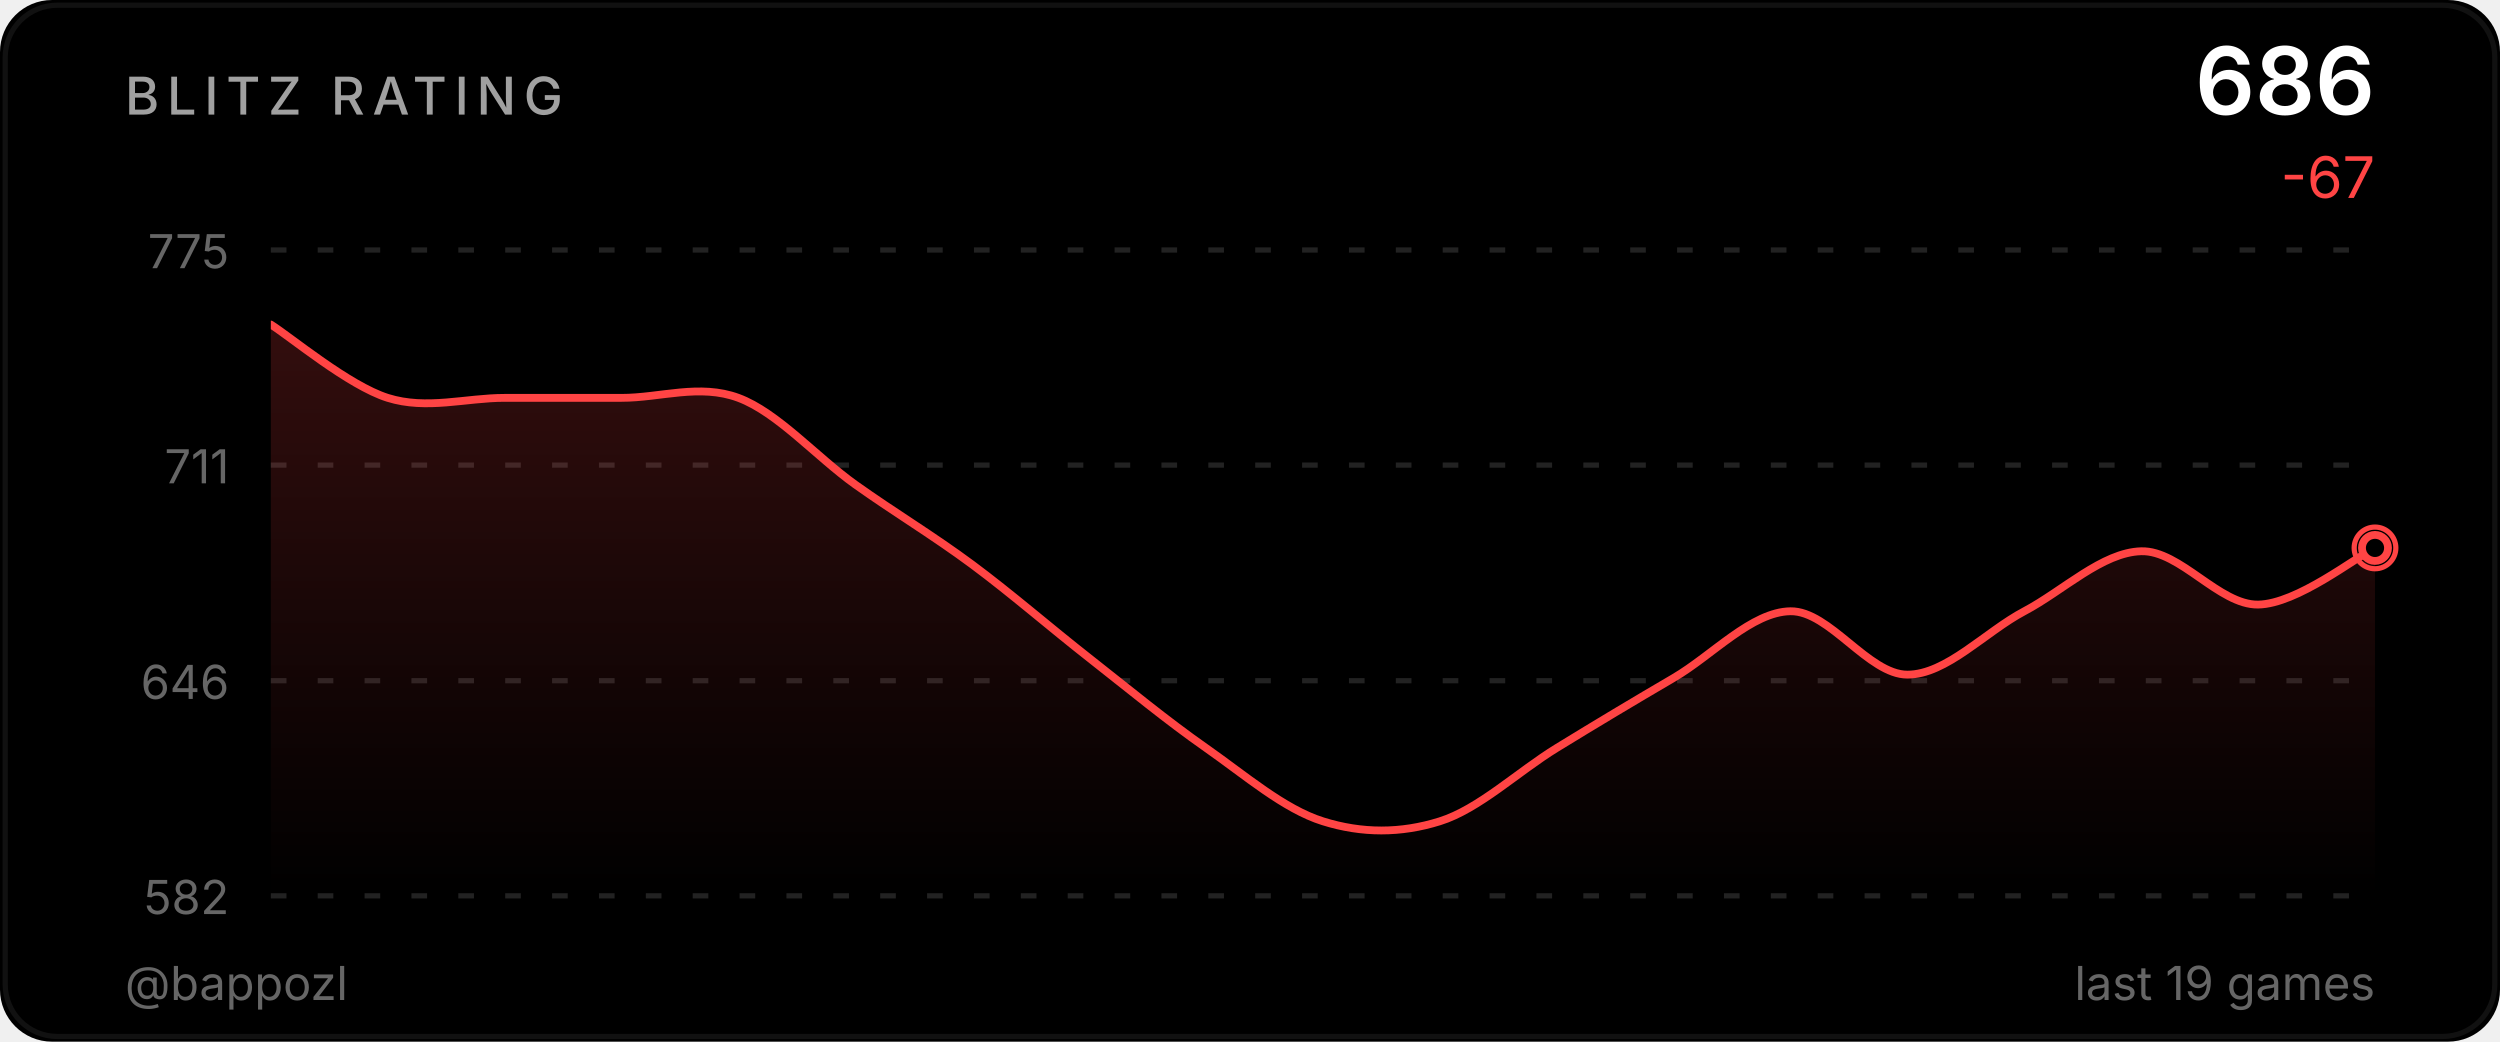
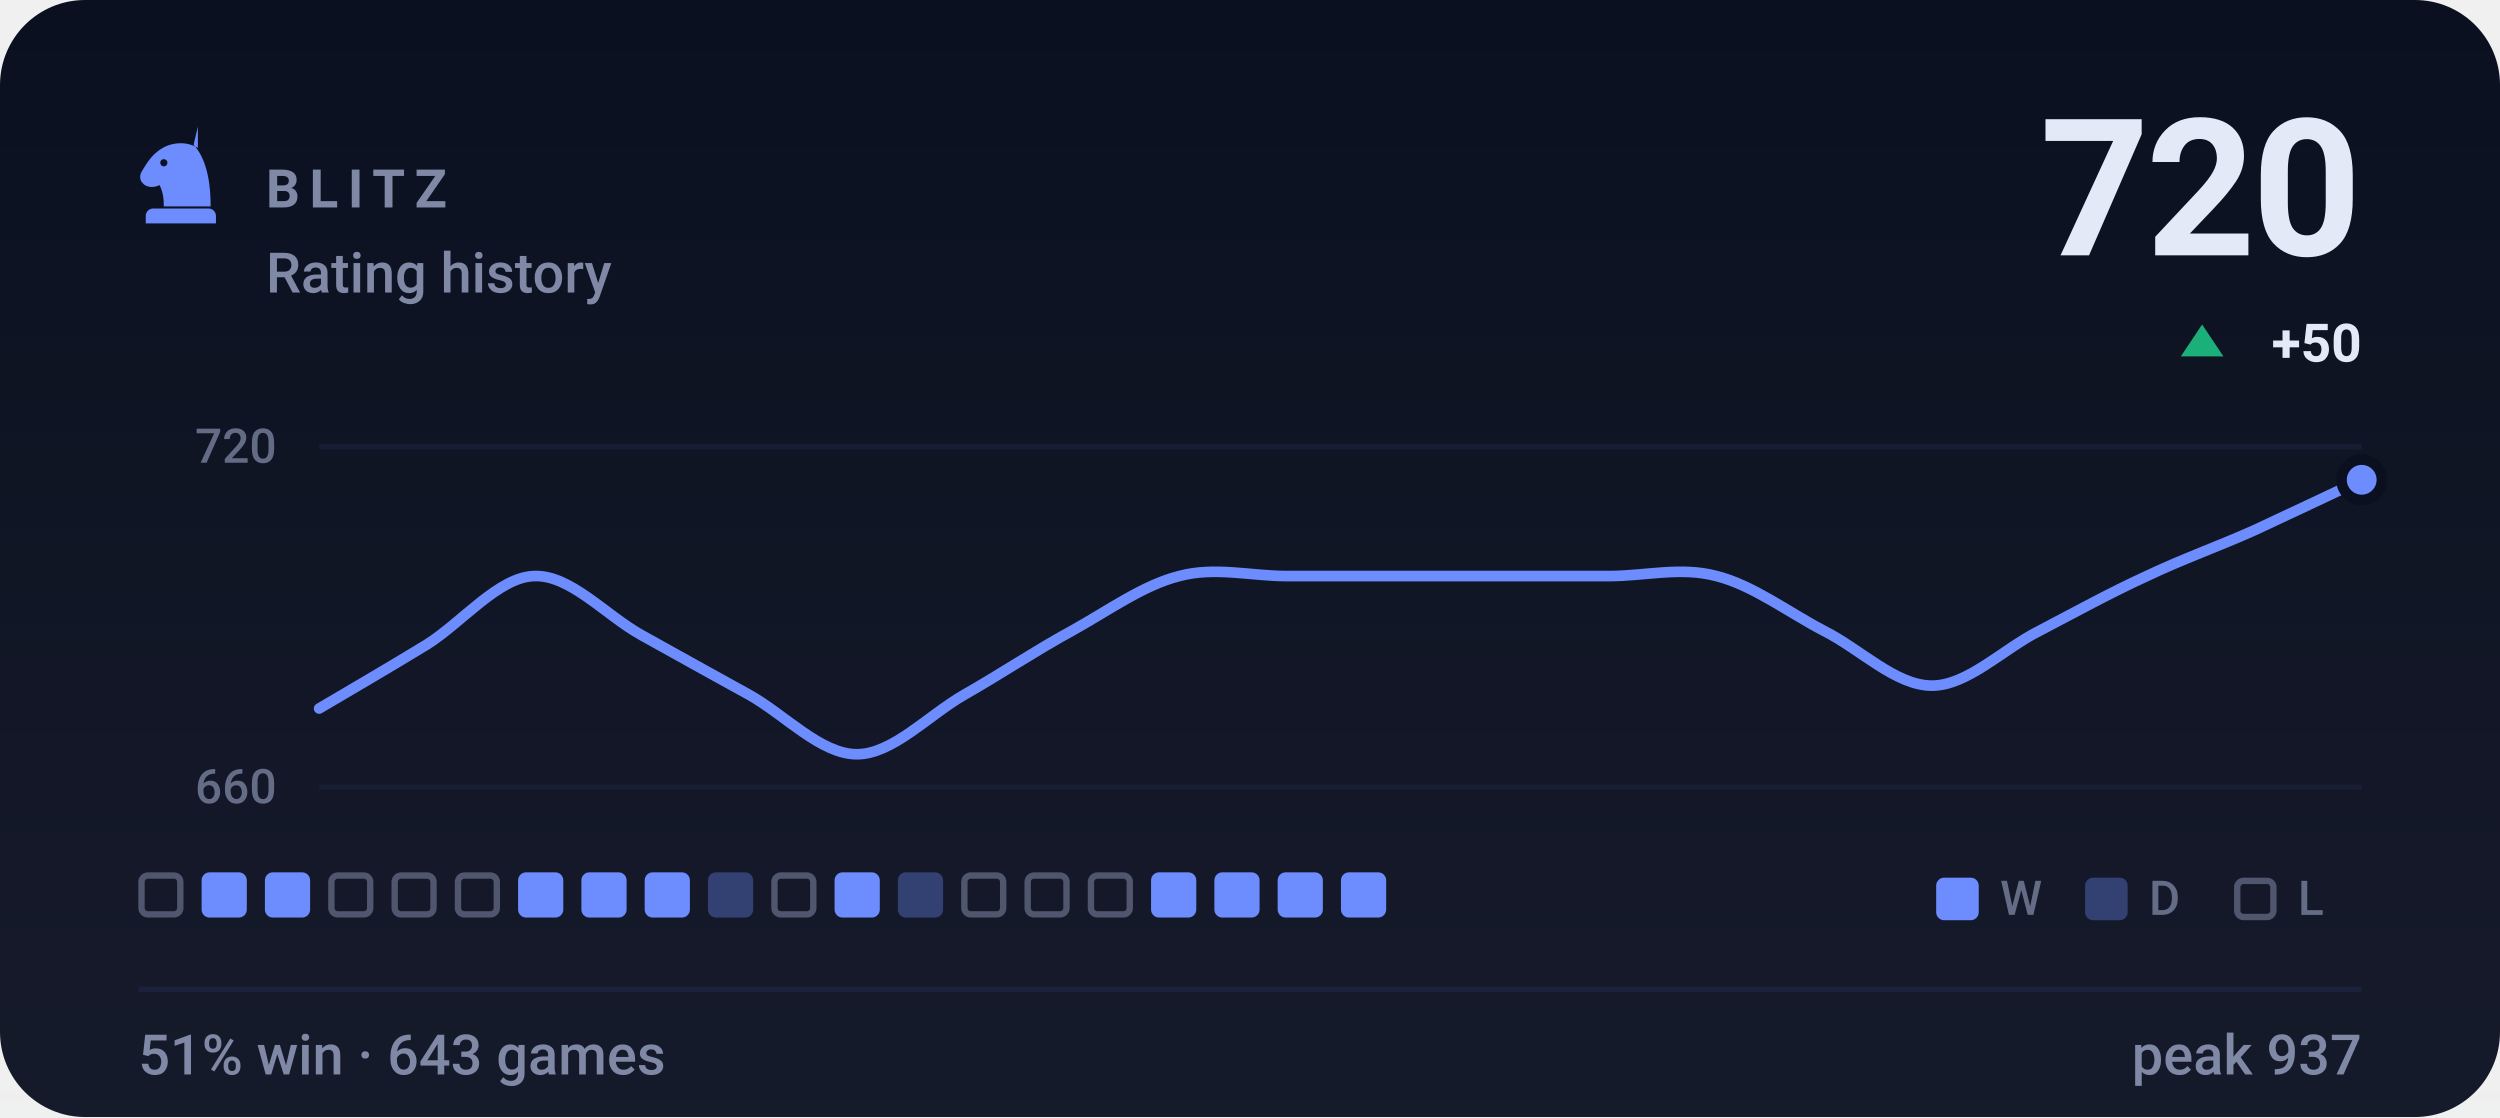
- <svg xmlns="http://www.w3.org/2000/svg" width="480" height="200" viewBox="0 0 480 200">
+ <svg xmlns="http://www.w3.org/2000/svg" viewBox="0 0 470 210" width="470" height="210" role="img" aria-label="BLITZ rating history, currently 720, 51% win rate over 643 games">
+   <style>svg{font-family:-apple-system,BlinkMacSystemFont,'Segoe UI',Roboto,'Helvetica Neue',Arial,sans-serif}text{fill:#e4e9f7;white-space:pre}.bg{fill:#0b1020}.acc{fill:#6d8dff}.win{fill:#1baf7a}.draw{fill:#8b8f96}.loss{fill:#d03b3b}.lbl{font-size:10px;font-weight:600;letter-spacing:.18em;fill:#7f88a5}.cap{font-size:10.5px;font-weight:500;fill:#7f88a5}.num{font-family:-apple-system,BlinkMacSystemFont,'Segoe UI',Roboto,'Helvetica Neue',Arial,sans-serif;font-weight:700;letter-spacing:-.02em}.tick{font-size:9px;font-weight:500;fill:#7f88a5;opacity:.75}.dl{font-size:10px;font-weight:600}.rule{stroke:#1a2138;stroke-width:1;fill:none}.grid{stroke:#1a2138;stroke-width:1;fill:none;opacity:.7}.ln{fill:none;stroke:#6d8dff;stroke-width:2;stroke-linecap:round;stroke-linejoin:round}.ring{stroke:#0b1020;stroke-width:2}.hollow{fill:none;stroke-width:1.5}.sq{fill:#e4e9f7;opacity:.035}</style>
+   <rect class="bg" width="470" height="210" rx="16" />
  <defs>
-     <linearGradient id="ag" x1="0" y1="0" x2="0" y2="1">
-       <stop offset="0%" stop-color="#ff4444" stop-opacity="0.2" />
-       <stop offset="100%" stop-color="#ff4444" stop-opacity="0" />
+     <linearGradient id="gp" x1="0" y1="0" x2="0" y2="1">
+       <stop offset="0" stop-color="#e4e9f7" stop-opacity="0" />
+       <stop offset="1" stop-color="#e4e9f7" stop-opacity=".05" />
    </linearGradient>
-     <clipPath id="cc">
-       <rect x="52" y="48" width="404" height="124" />
-     </clipPath>
  </defs>
-   <style>@keyframes p{0%,100%{r:4;opacity:.5}50%{r:9;opacity:0}}.pr{animation:p 2.5s ease-in-out infinite}</style>
-   <rect width="480" height="200" fill="#000000" rx="10" />
-   <rect x="1" y="1" width="478" height="198" fill="none" stroke="#222222" rx="10" stroke-opacity="0.5" />
-   <text x="24" y="22" fill="#a0a0a0" font-size="10" font-weight="500" font-family="-apple-system,BlinkMacSystemFont,'Segoe UI',sans-serif" letter-spacing="1.5">BLITZ RATING</text>
-   <text x="456" y="22" fill="#ffffff" font-size="18" font-weight="600" font-family="-apple-system,BlinkMacSystemFont,'Segoe UI',sans-serif" text-anchor="end">686</text>
-   <text x="456" y="38" fill="#ff4444" font-size="11" font-family="-apple-system,BlinkMacSystemFont,'Segoe UI',sans-serif" text-anchor="end">-67</text>
-   <line x1="52" y1="48.0" x2="456" y2="48.0" stroke="#222222" stroke-width="1" stroke-dasharray="3,6" />
-   <text x="44" y="51.5" fill="#666666" font-size="9" font-family="-apple-system,BlinkMacSystemFont,'Segoe UI',sans-serif" text-anchor="end">775</text>
-   <line x1="52" y1="89.3" x2="456" y2="89.3" stroke="#222222" stroke-width="1" stroke-dasharray="3,6" />
-   <text x="44" y="92.8" fill="#666666" font-size="9" font-family="-apple-system,BlinkMacSystemFont,'Segoe UI',sans-serif" text-anchor="end">711</text>
-   <line x1="52" y1="130.7" x2="456" y2="130.7" stroke="#222222" stroke-width="1" stroke-dasharray="3,6" />
-   <text x="44" y="134.2" fill="#666666" font-size="9" font-family="-apple-system,BlinkMacSystemFont,'Segoe UI',sans-serif" text-anchor="end">646</text>
-   <line x1="52" y1="172.0" x2="456" y2="172.0" stroke="#222222" stroke-width="1" stroke-dasharray="3,6" />
-   <text x="44" y="175.5" fill="#666666" font-size="9" font-family="-apple-system,BlinkMacSystemFont,'Segoe UI',sans-serif" text-anchor="end">582</text>
-   <path d="M 52.00 62.31 C 55.74 64.65 66.96 74.04 74.44 76.39 C 81.93 78.74 89.41 76.39 96.89 76.39 C 104.37 76.39 111.85 76.39 119.33 76.39 C 126.81 76.39 134.30 73.62 141.78 76.39 C 149.26 79.17 156.74 87.70 164.22 93.04 C 171.70 98.37 179.19 102.85 186.67 108.40 C 194.15 113.95 201.63 120.46 209.11 126.32 C 216.59 132.19 224.07 138.38 231.56 143.61 C 239.04 148.84 246.52 155.35 254.00 157.69 C 261.48 160.04 268.96 160.04 276.44 157.69 C 283.93 155.35 291.41 148.20 298.89 143.61 C 306.37 139.02 313.85 134.54 321.33 130.17 C 328.81 125.79 336.30 117.47 343.78 117.36 C 351.26 117.26 358.74 129.53 366.22 129.53 C 373.70 129.53 381.19 121.31 388.67 117.36 C 396.15 113.41 403.63 106.05 411.11 105.84 C 418.59 105.63 426.07 116.19 433.56 116.08 C 441.04 115.97 452.26 107.01 456.00 105.20 L 456.00,172.00 L 52.00,172.00 Z" fill="url(#ag)" clip-path="url(#cc)" />
-   <path d="M 52.00 62.31 C 55.74 64.65 66.96 74.04 74.44 76.39 C 81.93 78.74 89.41 76.39 96.89 76.39 C 104.37 76.39 111.85 76.39 119.33 76.39 C 126.81 76.39 134.30 73.62 141.78 76.39 C 149.26 79.17 156.74 87.70 164.22 93.04 C 171.70 98.37 179.19 102.85 186.67 108.40 C 194.15 113.95 201.63 120.46 209.11 126.32 C 216.59 132.19 224.07 138.38 231.56 143.61 C 239.04 148.84 246.52 155.35 254.00 157.69 C 261.48 160.04 268.96 160.04 276.44 157.69 C 283.93 155.35 291.41 148.20 298.89 143.61 C 306.37 139.02 313.85 134.54 321.33 130.17 C 328.81 125.79 336.30 117.47 343.78 117.36 C 351.26 117.26 358.74 129.53 366.22 129.53 C 373.70 129.53 381.19 121.31 388.67 117.36 C 396.15 113.41 403.63 106.05 411.11 105.84 C 418.59 105.63 426.07 116.19 433.56 116.08 C 441.04 115.97 452.26 107.01 456.00 105.20" fill="none" stroke="#ff4444" stroke-width="1.5" stroke-linecap="round" stroke-linejoin="round" clip-path="url(#cc)" />
-   <circle cx="456.0" cy="105.2" r="4" fill="none" stroke="#ff4444" stroke-width="1" class="pr" />
-   <circle cx="456.0" cy="105.2" r="2.5" fill="#000000" stroke="#ff4444" stroke-width="1.5" />
-   <text x="24" y="192" fill="#666666" font-size="9" font-family="-apple-system,BlinkMacSystemFont,'Segoe UI',sans-serif">@bappozl</text>
-   <text x="456" y="192" fill="#666666" font-size="9" font-family="-apple-system,BlinkMacSystemFont,'Segoe UI',sans-serif" text-anchor="end">last 19 games</text>
+   <rect width="470" height="210" fill="url(#gp)" />
+   <g class="acc" transform="translate(24.0,22.8) scale(0.2)">
+     <path fill-rule="evenodd" d="M66 5l-4 17c9 10 16 27 16 58H34c0-8-1-14-4-20-6 3-13 2-16-2-3-3-3-8 0-12 3-5 6-10 10-14 6-6 13-10 21-11 7-1 14 0 21 4zM37.4 39a3.4 3.4 0 1 0-6.8 0 3.4 3.4 0 1 0 6.8 0zM24 82h52c3.9 0 7 3.1 7 7v7H17v-7c0-3.9 3.1-7 7-7z" />
+   </g>
+   <text class="lbl" x="50" y="39">BLITZ</text>
+   <text class="cap" x="50" y="55">Rating history</text>
+   <text class="num" x="444" y="48" text-anchor="end" style="font-size:36px">720</text>
+   <path fill="#1baf7a" d="M414 61L418 67H410Z" />
+   <text class="dl" x="444" y="68" text-anchor="end" fill="#1baf7a">+50</text>
+   <line class="grid" x1="60" y1="84" x2="444" y2="84" />
+   <line class="grid" x1="60" y1="148" x2="444" y2="148" />
+   <text class="tick" x="52" y="87" text-anchor="end">720</text>
+   <text class="tick" x="52" y="151" text-anchor="end">660</text>
+   <path class="ln" d="M60.0 133.2C63.4 131.2 73.5 125.3 80.2 121.2C86.9 117.0 93.7 108.5 100.4 108.3C107.2 108.0 113.9 115.7 120.6 119.4C127.4 123.2 134.1 126.9 140.8 130.6C147.6 134.4 154.3 141.8 161.1 141.8C167.8 141.8 174.5 134.5 181.3 130.6C188.0 126.8 194.7 122.3 201.5 118.6C208.2 114.9 214.9 110.0 221.7 108.3C228.4 106.5 235.2 108.3 241.9 108.3C248.6 108.3 255.4 108.3 262.1 108.3C268.8 108.3 275.6 108.3 282.3 108.3C289.1 108.3 295.8 108.3 302.5 108.3C309.3 108.3 316.0 106.5 322.7 108.3C329.5 110.0 336.2 115.1 342.9 118.6C349.7 122.0 356.4 128.9 363.2 128.9C369.9 128.9 376.6 122.0 383.4 118.6C390.1 115.1 396.8 111.4 403.6 108.3C410.3 105.1 417.1 102.7 423.8 99.7C430.5 96.6 440.6 91.8 444.0 90.2" />
+   <circle class="acc ring" cx="444.0" cy="90.2" r="3.8" />
+   <rect x="26.6" y="164.6" width="7.3" height="7.3" rx="1.2" fill="none" stroke="#7f88a5" stroke-width="1.2" opacity=".55" />
+   <rect x="37.9" y="164" width="8.5" height="8.5" rx="1.5" fill="#6d8dff" />
+   <rect x="49.8" y="164" width="8.5" height="8.5" rx="1.5" fill="#6d8dff" />
+   <rect x="62.3" y="164.6" width="7.3" height="7.3" rx="1.2" fill="none" stroke="#7f88a5" stroke-width="1.2" opacity=".55" />
+   <rect x="74.2" y="164.6" width="7.3" height="7.3" rx="1.2" fill="none" stroke="#7f88a5" stroke-width="1.2" opacity=".55" />
+   <rect x="86.1" y="164.6" width="7.3" height="7.3" rx="1.2" fill="none" stroke="#7f88a5" stroke-width="1.2" opacity=".55" />
+   <rect x="97.4" y="164" width="8.5" height="8.5" rx="1.5" fill="#6d8dff" />
+   <rect x="109.3" y="164" width="8.5" height="8.5" rx="1.5" fill="#6d8dff" />
+   <rect x="121.2" y="164" width="8.5" height="8.5" rx="1.5" fill="#6d8dff" />
+   <rect x="133.1" y="164" width="8.5" height="8.5" rx="1.5" fill="#6d8dff" opacity=".34" />
+   <rect x="145.6" y="164.6" width="7.3" height="7.3" rx="1.2" fill="none" stroke="#7f88a5" stroke-width="1.2" opacity=".55" />
+   <rect x="156.9" y="164" width="8.5" height="8.5" rx="1.5" fill="#6d8dff" />
+   <rect x="168.8" y="164" width="8.5" height="8.5" rx="1.5" fill="#6d8dff" opacity=".34" />
+   <rect x="181.3" y="164.6" width="7.3" height="7.3" rx="1.2" fill="none" stroke="#7f88a5" stroke-width="1.2" opacity=".55" />
+   <rect x="193.2" y="164.6" width="7.3" height="7.3" rx="1.2" fill="none" stroke="#7f88a5" stroke-width="1.2" opacity=".55" />
+   <rect x="205.1" y="164.6" width="7.3" height="7.3" rx="1.2" fill="none" stroke="#7f88a5" stroke-width="1.2" opacity=".55" />
+   <rect x="216.4" y="164" width="8.5" height="8.5" rx="1.5" fill="#6d8dff" />
+   <rect x="228.3" y="164" width="8.5" height="8.5" rx="1.5" fill="#6d8dff" />
+   <rect x="240.2" y="164" width="8.5" height="8.5" rx="1.5" fill="#6d8dff" />
+   <rect x="252.1" y="164" width="8.5" height="8.5" rx="1.5" fill="#6d8dff" />
+   <rect x="364" y="165" width="8" height="8" rx="1.5" fill="#6d8dff" />
+   <text class="tick" x="376" y="172">W</text>
+   <rect x="392" y="165" width="8" height="8" rx="1.5" fill="#6d8dff" opacity=".34" />
+   <text class="tick" x="404" y="172">D</text>
+   <rect x="420.6" y="165.6" width="6.8" height="6.8" rx="1.2" fill="none" stroke="#7f88a5" stroke-width="1.2" opacity=".55" />
+   <text class="tick" x="432" y="172">L</text>
+   <line class="rule" x1="26" y1="186" x2="444" y2="186" />
+   <text class="cap" x="26" y="202">51% win · 643 games</text>
+   <text class="cap" x="444" y="202" text-anchor="end">peak 937</text>
</svg>
